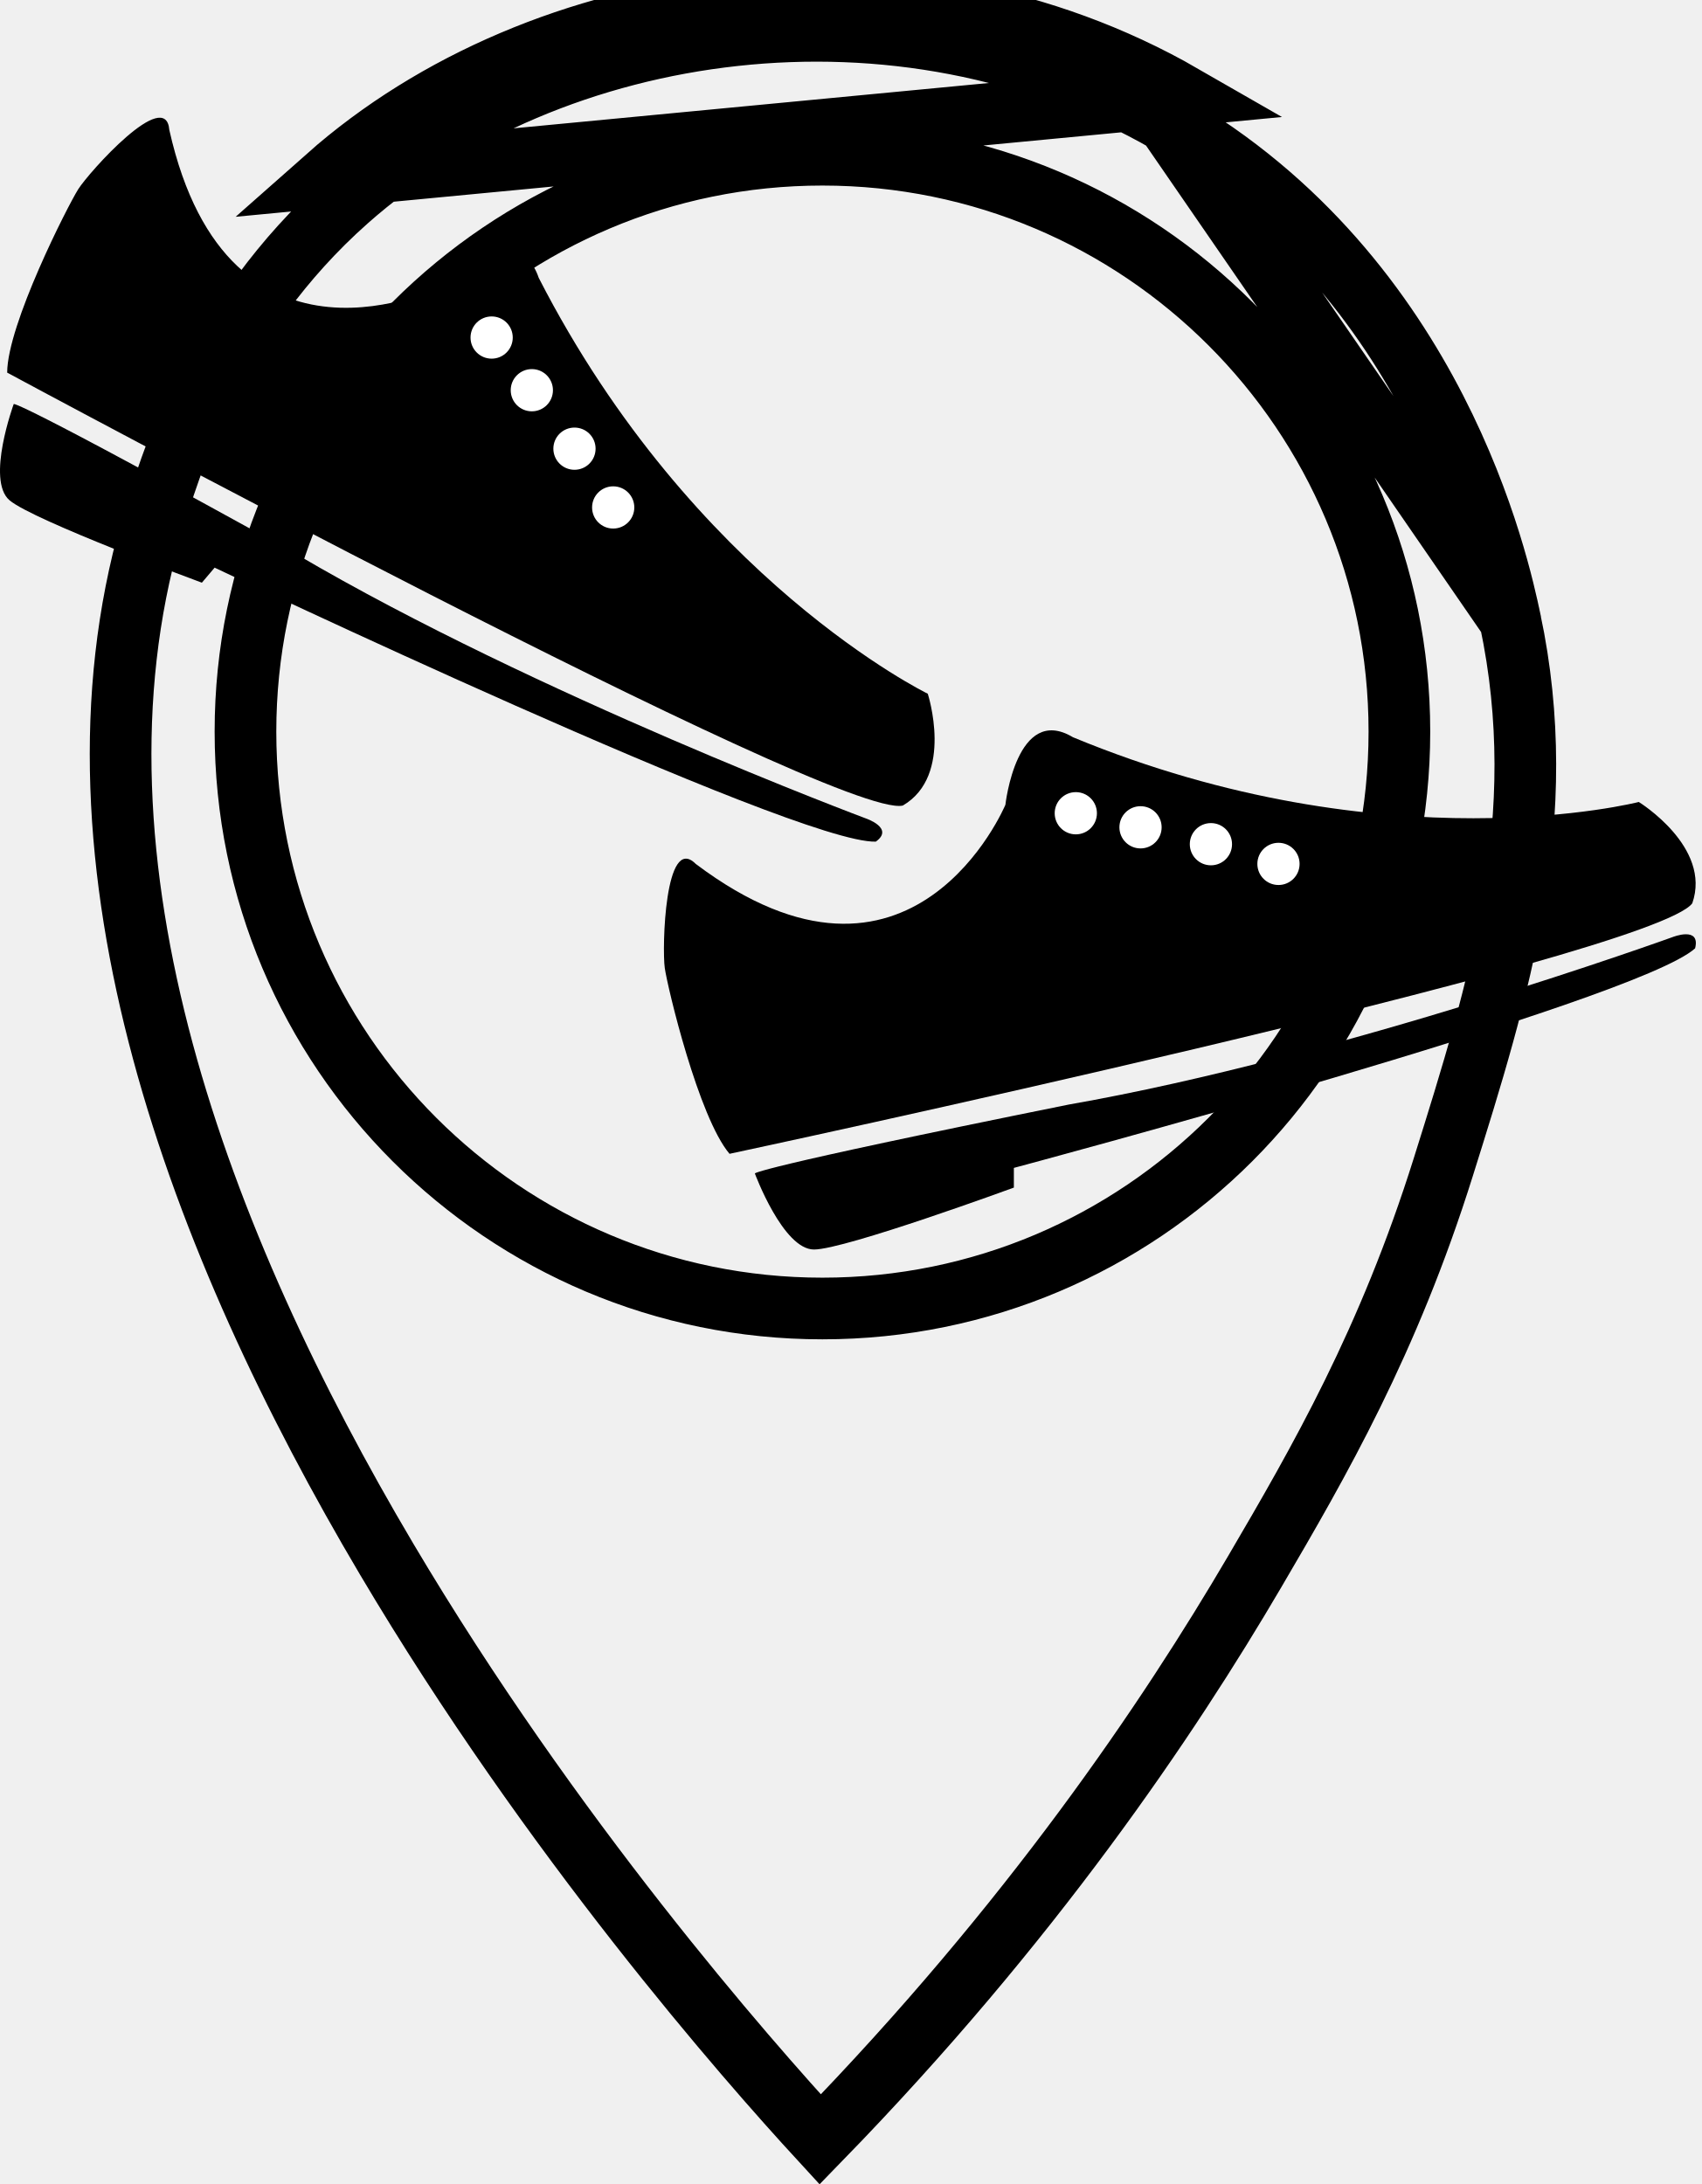
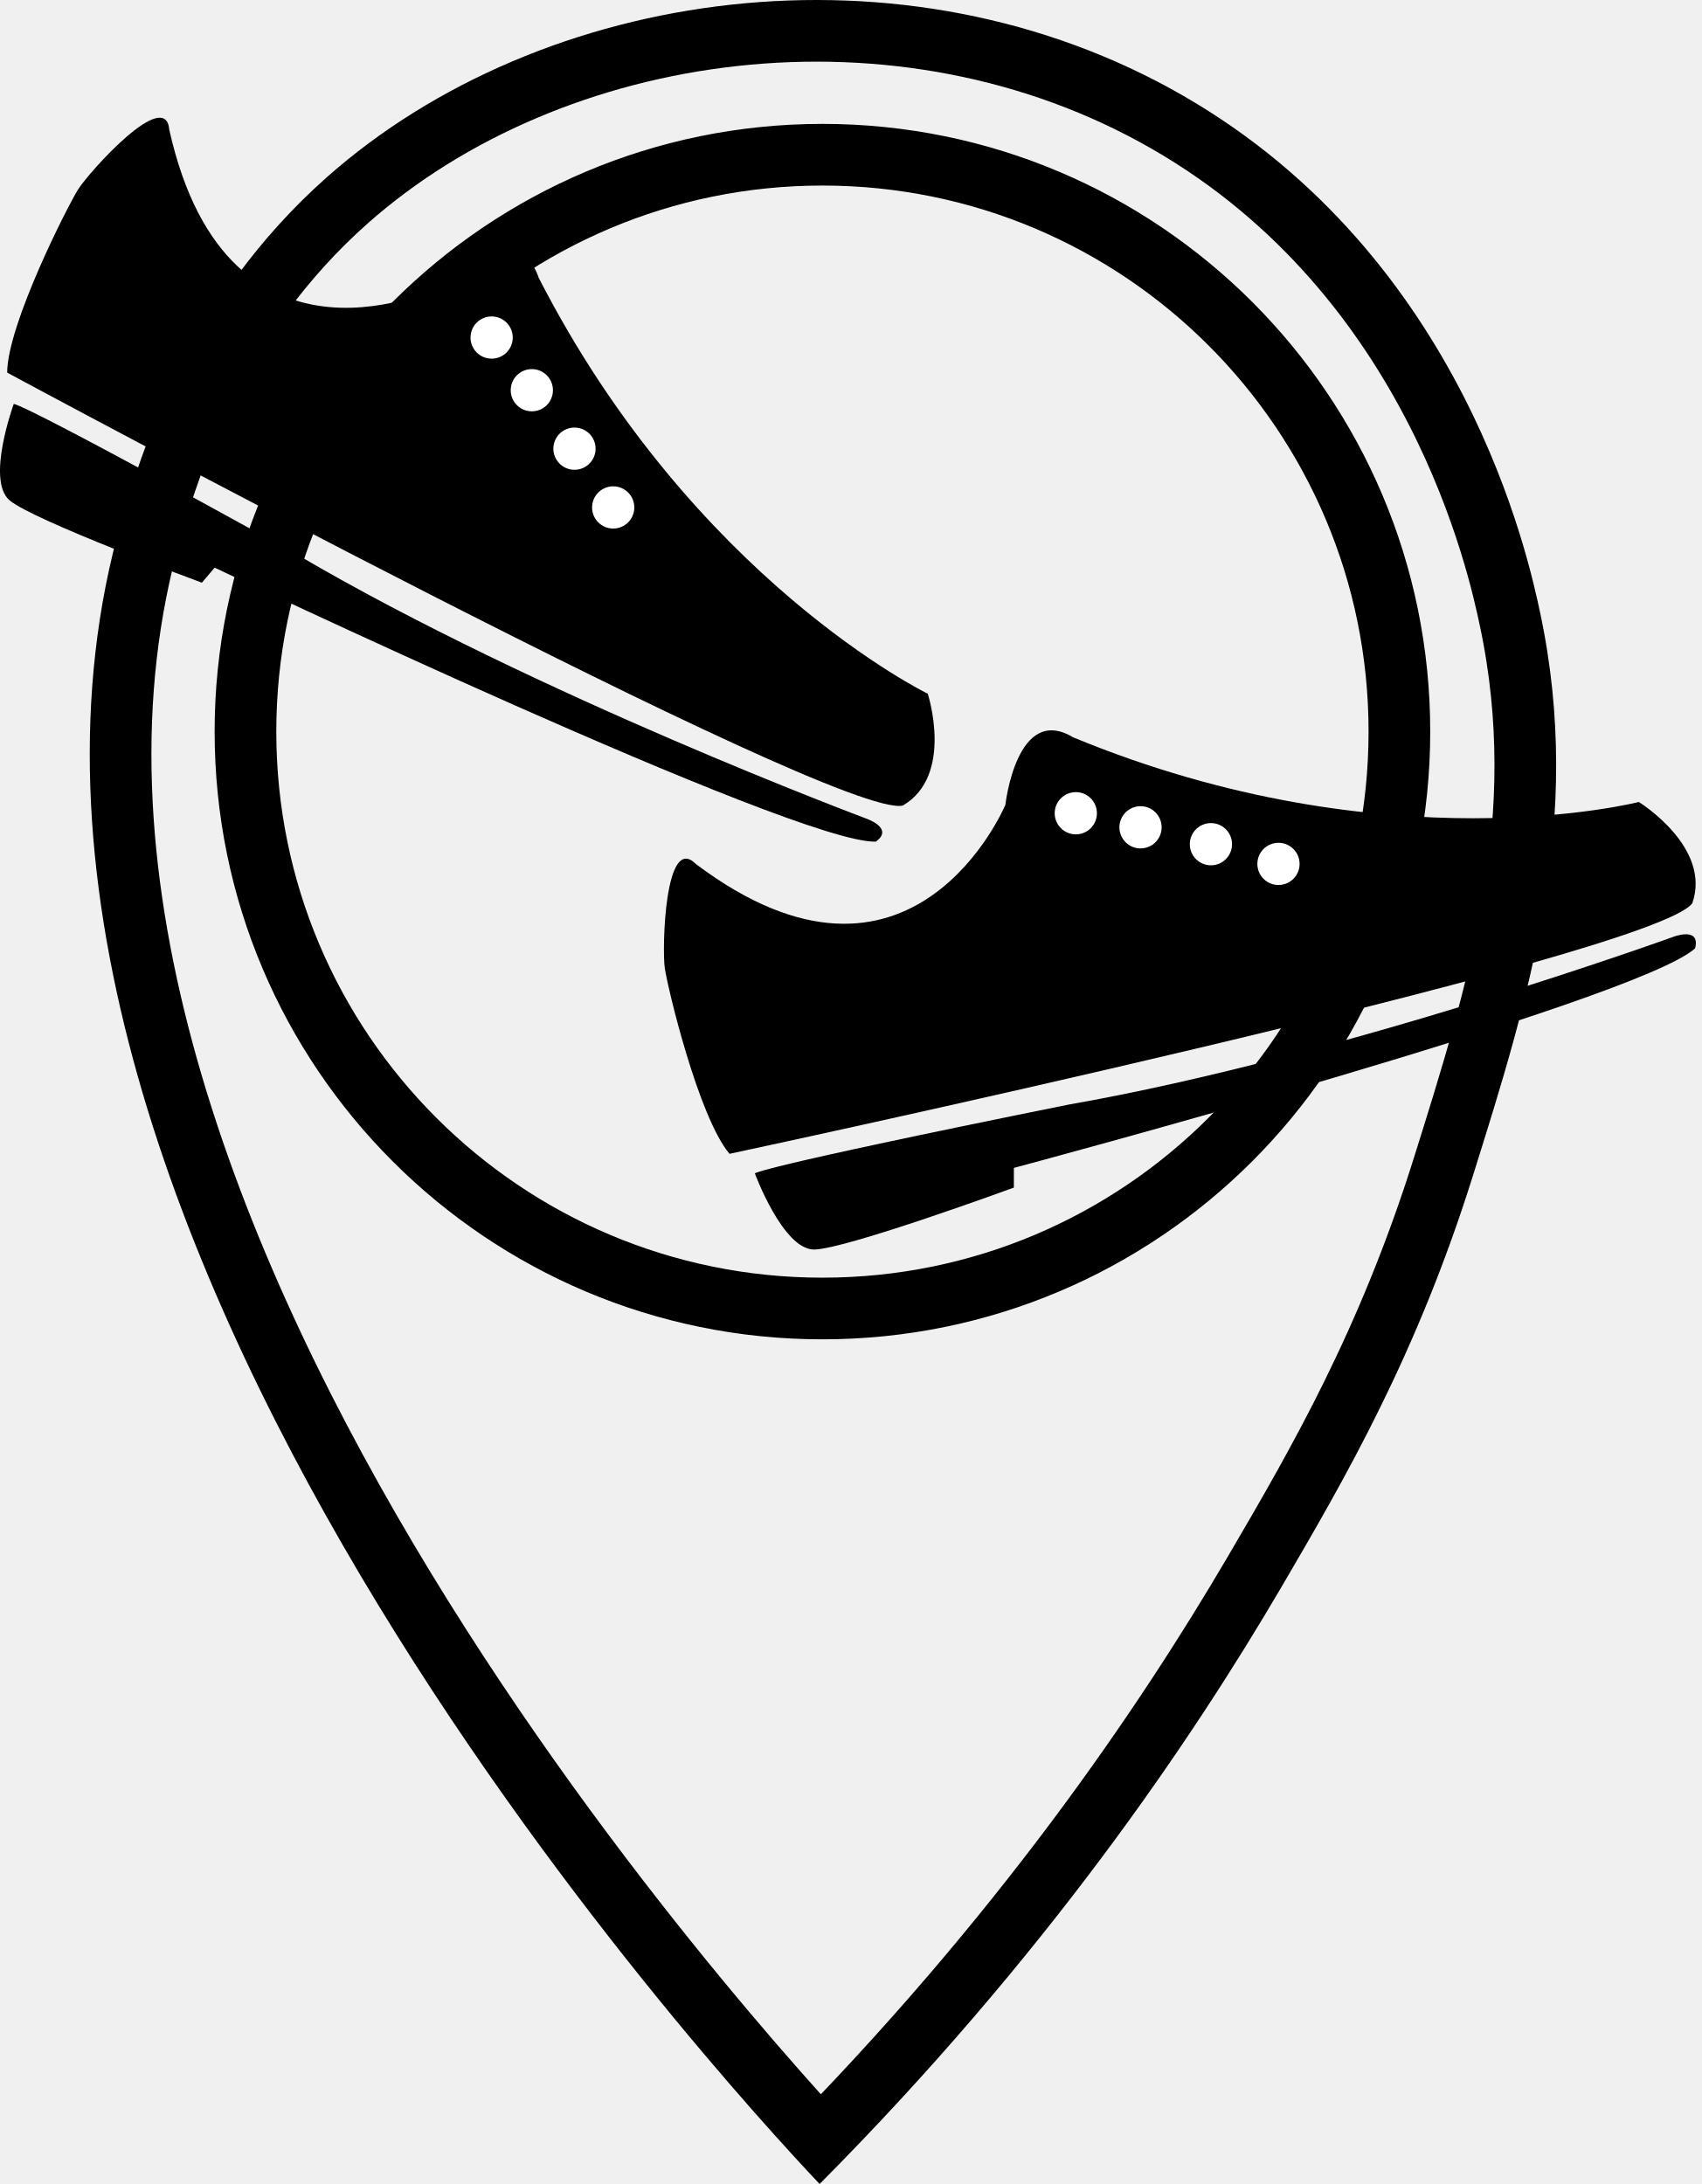
<svg xmlns="http://www.w3.org/2000/svg" width="134" height="172" viewBox="0 0 134 172" fill="none">
  <path d="M0.565 29.346C0.565 29.346 66 64.638 71.092 63.441C75.146 61.071 73.056 54.634 73.056 54.634C73.056 54.634 54.608 45.667 42.421 21.88C40.769 16.983 34.922 22.485 34.922 22.485C34.922 22.485 18.004 31.084 13.333 10.231C13.056 6.795 6.998 13.574 6.162 14.899C5.326 16.225 0.576 25.57 0.565 29.346Z" fill="black" />
  <path d="M1.08 31.822C1.08 31.822 -1.11 37.807 0.747 39.396C2.605 40.986 15.896 45.889 15.896 45.889L16.901 44.705C16.901 44.705 62.689 66.478 68.965 66.283C70.45 65.219 68.189 64.458 68.189 64.458C68.189 64.458 42.253 54.756 23.424 43.694C0.874 31.208 1.08 31.822 1.08 31.822Z" fill="black" />
  <path d="M38.714 28.246C39.632 28.246 40.376 27.502 40.376 26.584C40.376 25.665 39.632 24.921 38.714 24.921C37.795 24.921 37.051 25.665 37.051 26.584C37.051 27.502 37.795 28.246 38.714 28.246Z" fill="white" />
  <path d="M41.879 32.394C42.797 32.394 43.541 31.649 43.541 30.731C43.541 29.813 42.797 29.068 41.879 29.068C40.96 29.068 40.216 29.813 40.216 30.731C40.216 31.649 40.96 32.394 41.879 32.394Z" fill="white" />
  <path d="M45.237 36.998C46.155 36.998 46.899 36.253 46.899 35.335C46.899 34.417 46.155 33.673 45.237 33.673C44.319 33.673 43.574 34.417 43.574 35.335C43.574 36.253 44.319 36.998 45.237 36.998Z" fill="white" />
  <path d="M48.285 41.626C49.203 41.626 49.948 40.882 49.948 39.964C49.948 39.045 49.203 38.301 48.285 38.301C47.367 38.301 46.623 39.045 46.623 39.964C46.623 40.882 47.367 41.626 48.285 41.626Z" fill="white" />
-   <path d="M91.925 9.625L91.925 9.624C70.892 -2.476 43.548 1.43 27.357 15.766M91.925 9.625L118.913 48.813C122.227 64.446 118.072 77.826 113.651 91.915C109.335 105.667 103.866 115.135 98.799 123.778C92.005 135.365 81.195 151.421 64.587 168.488C58.755 162.145 43.458 144.743 30.445 122.784C15.734 97.957 4.342 67.966 11.899 41.663C13.304 36.775 16.845 25.074 27.357 15.766M91.925 9.625C113.168 21.839 118.032 44.678 118.912 48.808L118.912 48.811L91.925 9.625ZM27.357 15.766L25.747 13.948M27.357 15.766L25.747 13.948M25.747 13.948C42.696 -1.059 71.172 -5.115 93.135 7.52L25.747 13.948ZM19.329 57.617C19.329 82.708 39.671 103.05 64.761 103.05C89.852 103.05 110.194 82.708 110.194 57.617C110.194 32.527 89.852 12.185 64.761 12.185C39.671 12.185 19.329 32.527 19.329 57.617Z" stroke="black" stroke-width="4.856" />
+   <mask id="path-7-inside-1_22_2" fill="white">
+     <path d="M121.288 48.307C120.401 44.144 115.376 20.308 93.135 7.52C71.172 -5.115 42.696 -1.059 25.747 13.948C14.69 23.739 10.995 36.018 9.565 40.992C-6.14 95.656 57.056 164.071 64.54 172C82.329 154.089 93.783 137.133 100.894 125.006C105.977 116.336 111.565 106.671 115.968 92.642C120.37 78.612 124.752 64.647 121.288 48.307ZM64.761 100.622C41.011 100.622 21.757 81.367 21.757 57.617C21.757 33.868 41.011 14.613 64.761 14.613C88.511 14.613 107.766 33.868 107.766 57.617C107.766 81.367 88.511 100.622 64.761 100.622Z" />
+   </mask>
+   <path d="M121.288 48.307C120.401 44.144 115.376 20.308 93.135 7.52C71.172 -5.115 42.696 -1.059 25.747 13.948C14.69 23.739 10.995 36.018 9.565 40.992C-6.14 95.656 57.056 164.071 64.54 172C82.329 154.089 93.783 137.133 100.894 125.006C105.977 116.336 111.565 106.671 115.968 92.642C120.37 78.612 124.752 64.647 121.288 48.307ZM64.761 100.622C41.011 100.622 21.757 81.367 21.757 57.617C21.757 33.868 41.011 14.613 64.761 14.613C88.511 14.613 107.766 33.868 107.766 57.617C107.766 81.367 88.511 100.622 64.761 100.622Z" stroke="black" stroke-width="9.712" mask="url(#path-7-inside-1_22_2)" />
  <path d="M57.445 90.868C57.445 90.868 130.154 75.351 133.257 71.139C134.809 66.706 129.045 63.159 129.045 63.159C129.045 63.159 109.179 68.278 84.489 58.061C80.056 55.401 79.169 63.381 79.169 63.381C79.169 63.381 71.854 80.893 54.785 68.036C52.347 65.598 52.125 74.686 52.347 76.238C52.569 77.79 55.007 87.986 57.445 90.868Z" fill="black" />
  <path d="M59.442 92.42C59.442 92.42 61.659 98.405 64.097 98.405C66.536 98.405 79.836 93.528 79.836 93.528V91.977C79.836 91.977 128.825 78.898 133.48 74.686C133.924 72.913 131.707 73.8 131.707 73.8C131.707 73.8 105.661 83.221 84.159 86.989C58.888 92.088 59.442 92.42 59.442 92.42Z" fill="black" />
  <path d="M84.714 65.709C85.632 65.709 86.376 64.964 86.376 64.046C86.376 63.128 85.632 62.384 84.714 62.384C83.795 62.384 83.051 63.128 83.051 64.046C83.051 64.964 83.795 65.709 84.714 65.709Z" fill="white" />
  <path d="M89.81 66.817C90.728 66.817 91.472 66.073 91.472 65.154C91.472 64.236 90.728 63.492 89.81 63.492C88.892 63.492 88.147 64.236 88.147 65.154C88.147 66.073 88.892 66.817 89.81 66.817Z" fill="white" />
  <path d="M95.353 68.147C96.271 68.147 97.015 67.403 97.015 66.484C97.015 65.566 96.271 64.822 95.353 64.822C94.434 64.822 93.69 65.566 93.69 66.484C93.69 67.403 94.434 68.147 95.353 68.147Z" fill="white" />
  <path d="M100.672 69.698C101.59 69.698 102.335 68.954 102.335 68.036C102.335 67.118 101.59 66.374 100.672 66.374C99.754 66.374 99.01 67.118 99.01 68.036C99.01 68.954 99.754 69.698 100.672 69.698Z" fill="white" />
</svg>
